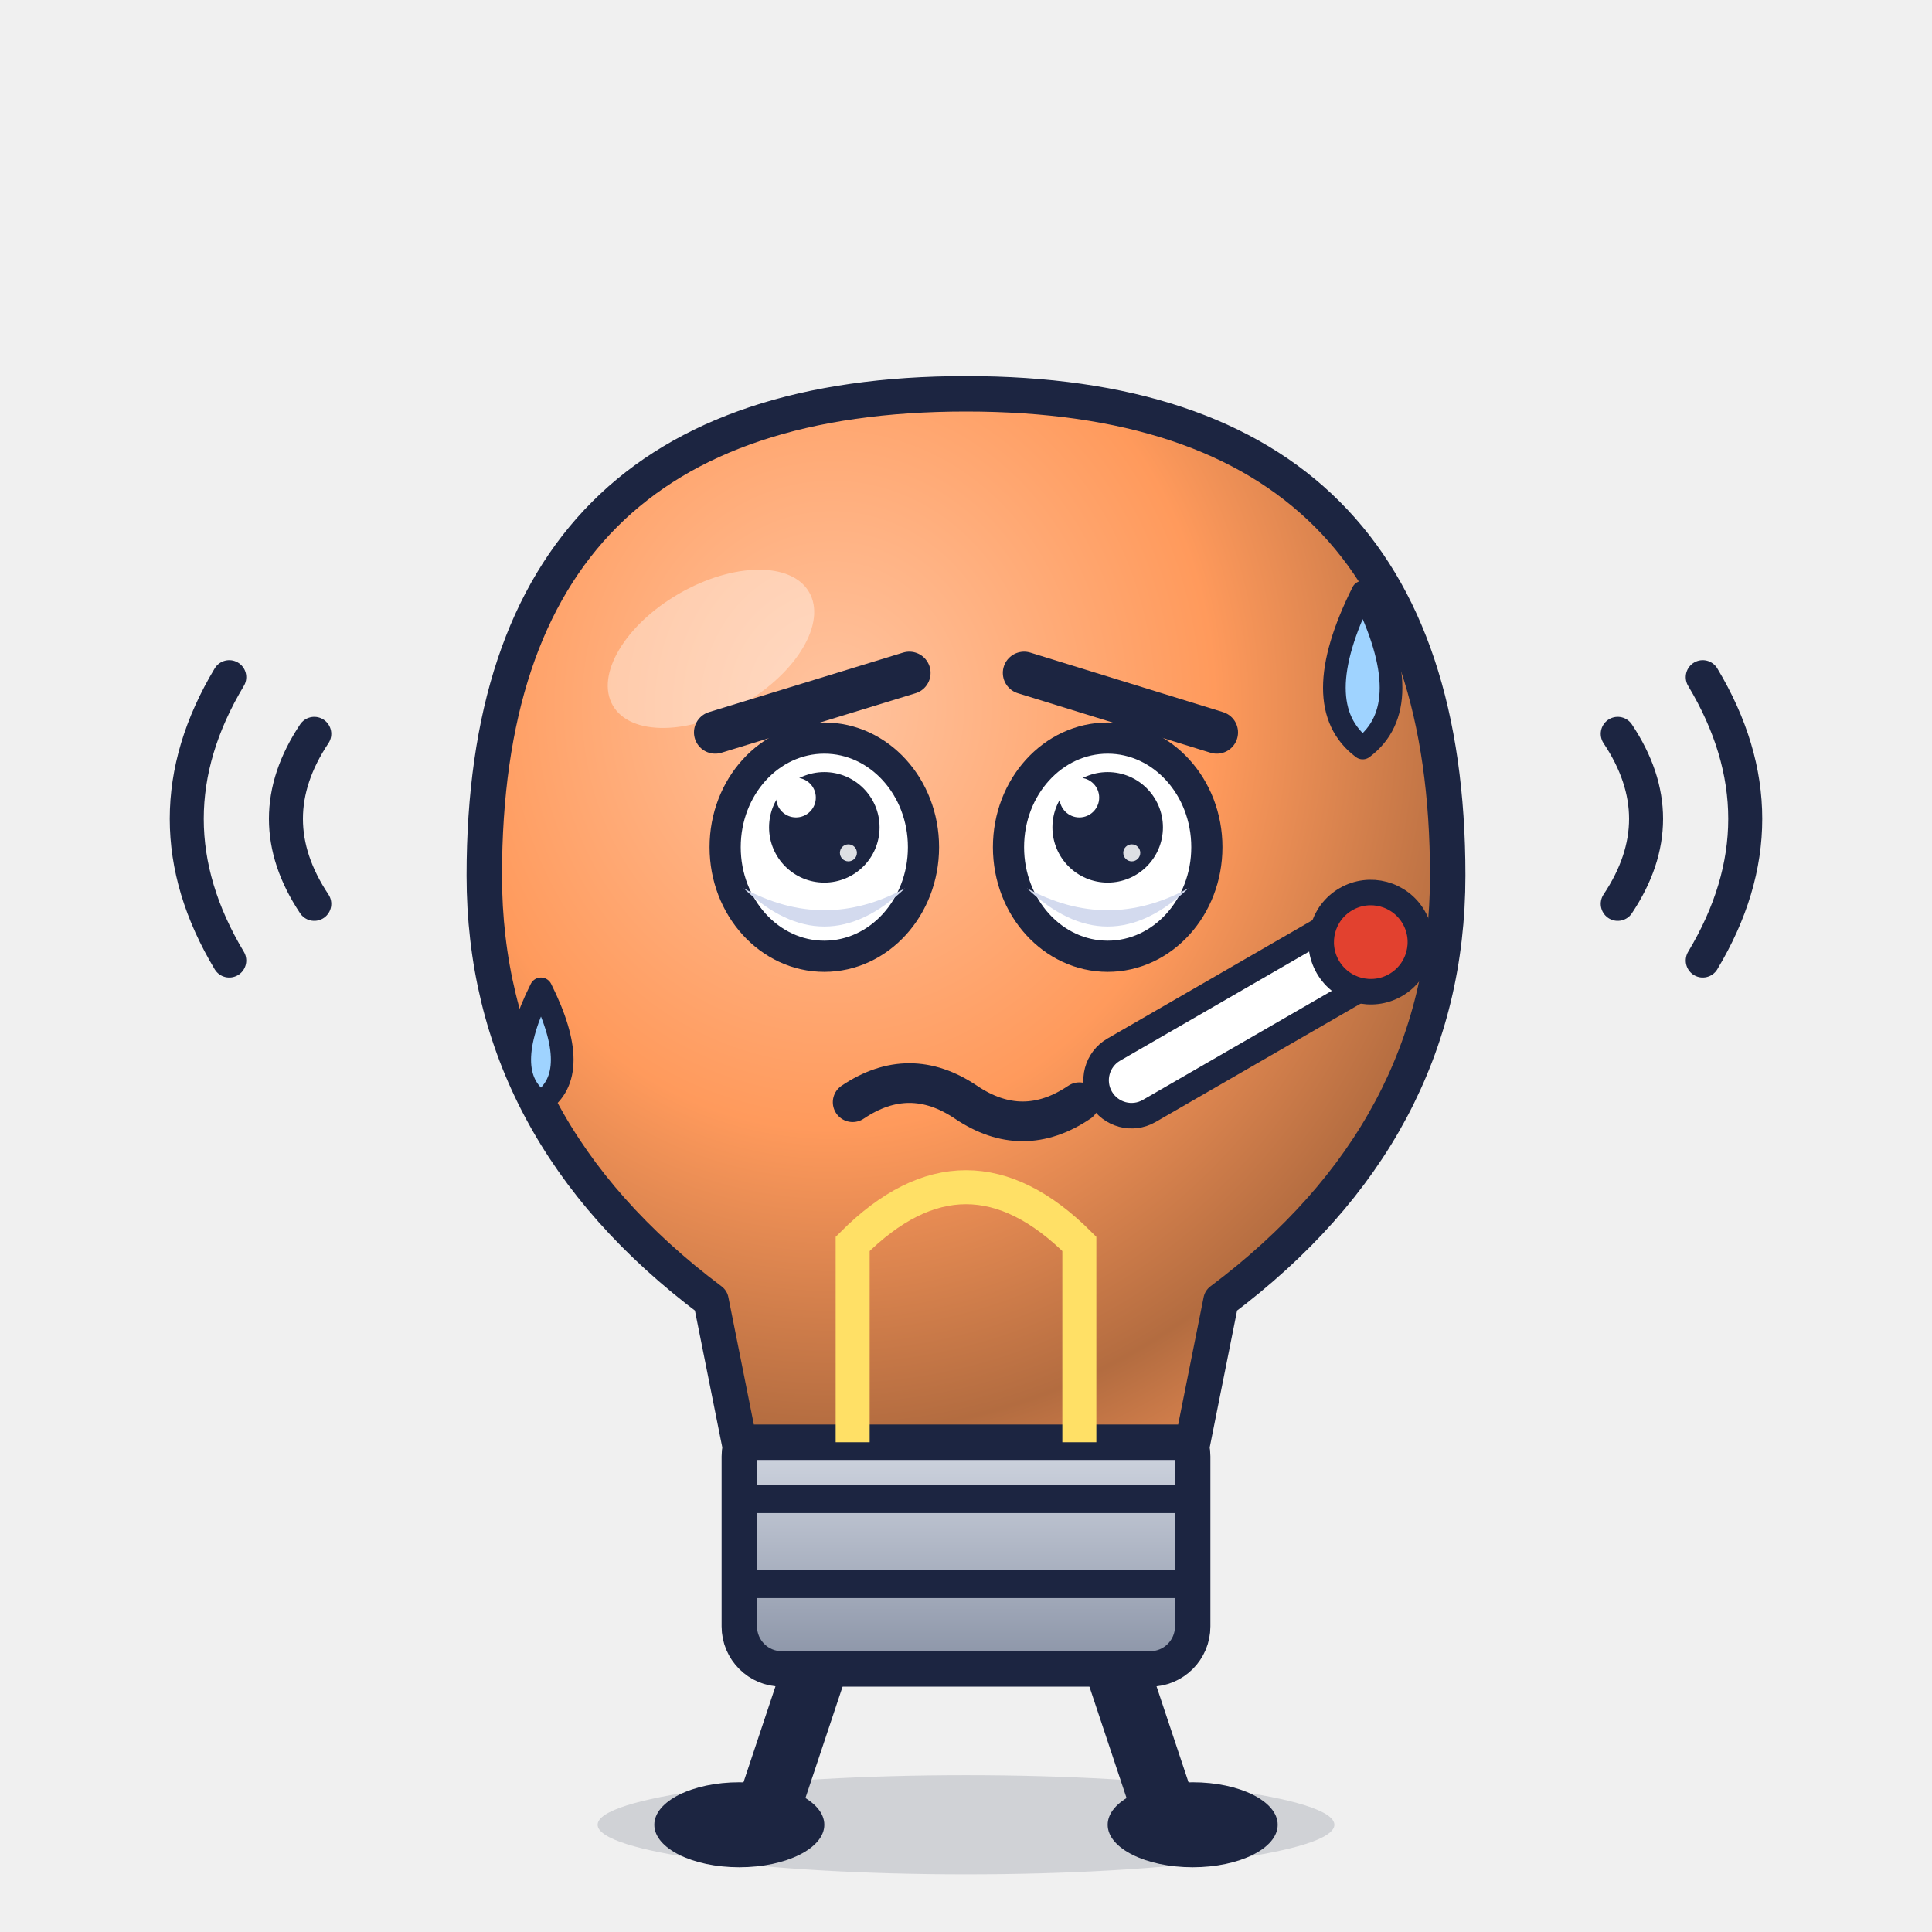
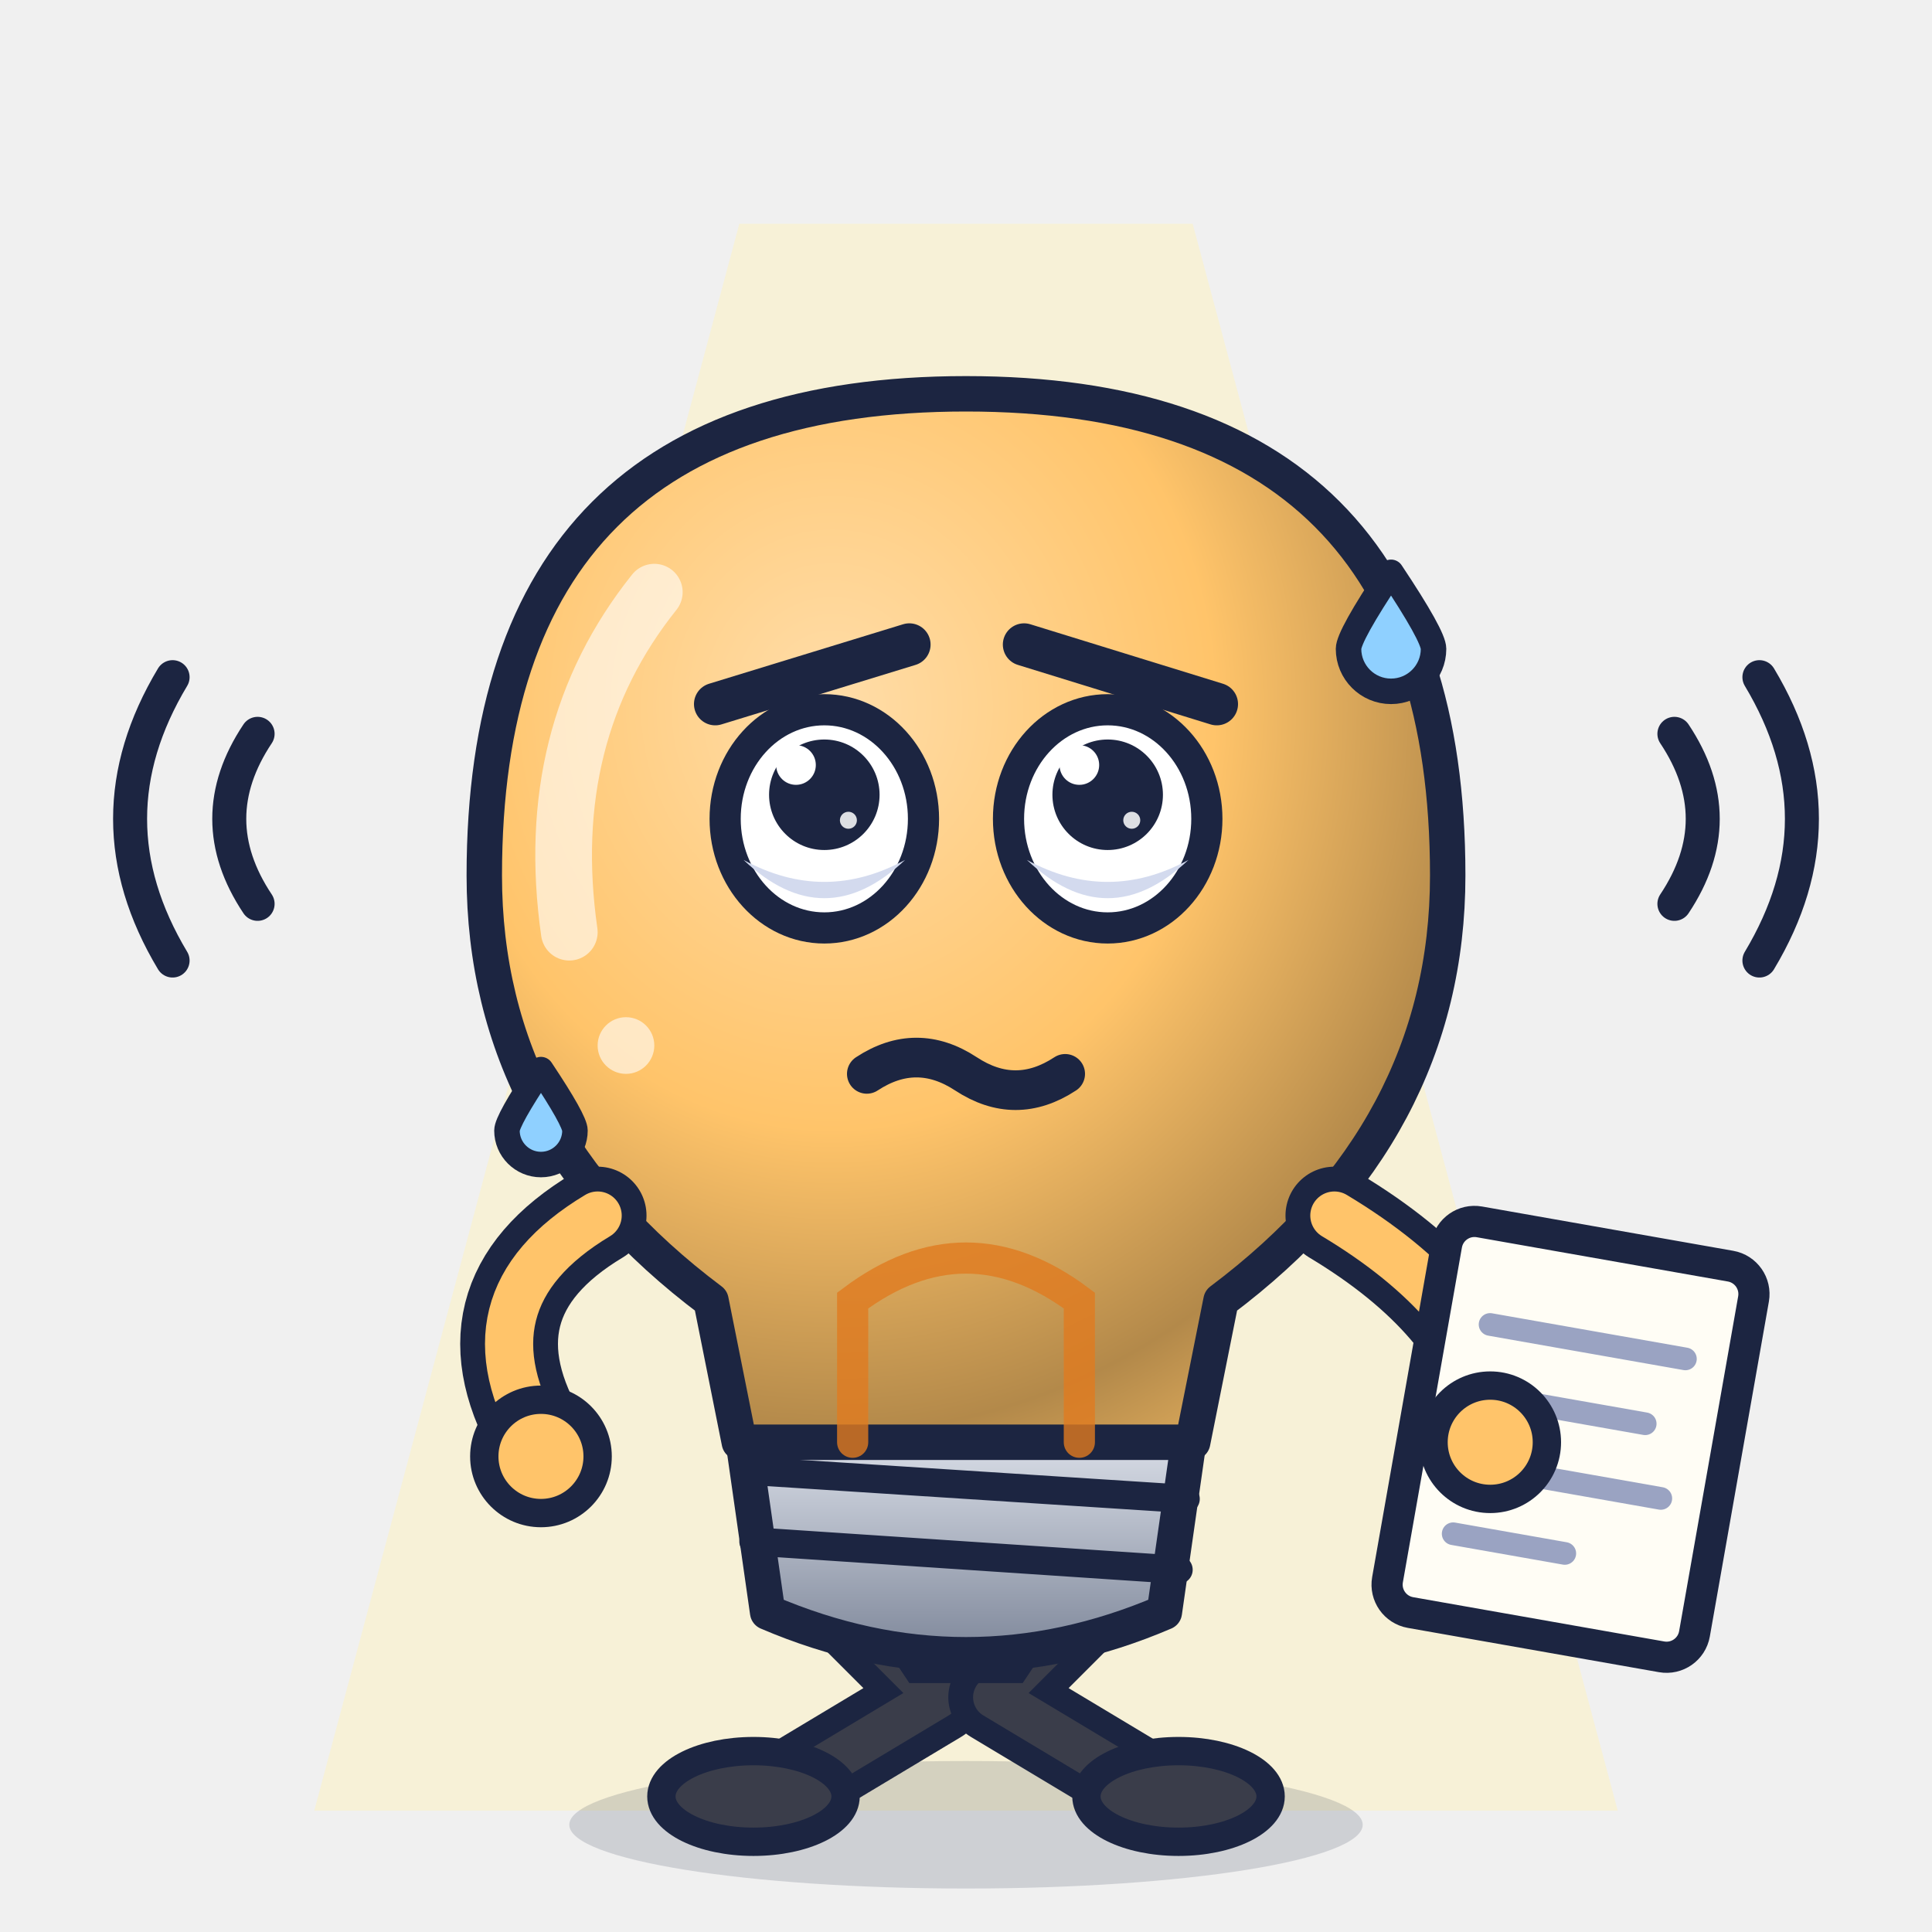
<svg aria-hidden="true" viewBox="0 0 120 120">
  <defs>
    <radialGradient id="m-lampenfieber__b" cx="36%" cy="30%" r="80%">
-       <stop offset="0" stop-color="#ffc4a0" />
-       <stop offset=".5" stop-color="#ff9a5c" />
-       <stop offset=".86" stop-color="#b36c40" />
-       <stop offset="1" stop-color="#db844f" />
+       <stop offset="0" stop-color="#ffdda9" />
+       <stop offset=".5" stop-color="#ffc46a" />
+       <stop offset=".86" stop-color="#b3894a" />
+       <stop offset="1" stop-color="#dba95b" />
    </radialGradient>
    <linearGradient id="m-lampenfieber__a" x1="0" x2="0" y1="0" y2="1">
-       <stop offset="0" stop-color="#d9dee8" />
-       <stop offset="1" stop-color="#8a93a6" />
+       <stop offset="0" stop-color="#e4e8f0" />
+       <stop offset="1" stop-color="#7e879a" />
    </linearGradient>
  </defs>
  <g transform="matrix(.88 0 0 .88 7.2 13.9)">
-     <ellipse cx="60" cy="113" fill="#1c2541" opacity=".15" rx="26" ry="3.5" />
-     <path fill="none" stroke="#1c2541" stroke-linecap="round" stroke-linejoin="round" stroke-width="4.5" d="m50 100-4 12m24-12 4 12" />
-     <ellipse cx="44" cy="113" fill="#1c2541" rx="6" ry="3" />
-     <ellipse cx="76" cy="113" fill="#1c2541" rx="6" ry="3" />
-     <rect width="32" height="18" x="44" y="84" fill="url(#m-lampenfieber__a)" stroke="#1c2541" stroke-linecap="round" stroke-linejoin="round" stroke-width="2.5" rx="3" />
-     <path fill="none" stroke="#1c2541" stroke-linecap="round" stroke-linejoin="round" stroke-width="2" d="M44 90h32m-32 6h32" />
+     <path fill="#fff2b8" d="M44 0h32l30 112H14Z" opacity=".45" />
+     <ellipse cx="60" cy="113" fill="#1c2541" opacity=".16" rx="28" ry="4.5" />
+     <path fill="none" stroke="#1c2541" stroke-linecap="round" stroke-linejoin="round" stroke-width="6.5" d="m52 98 6 6-10 6" />
+     <path fill="none" stroke="#3a3d4a" stroke-linecap="round" stroke-linejoin="round" stroke-width="3" d="m52 98 6 6-10 6" />
+     <path fill="none" stroke="#1c2541" stroke-linecap="round" stroke-linejoin="round" stroke-width="6.5" d="m68 98-6 6 10 6" />
+     <path fill="none" stroke="#3a3d4a" stroke-linecap="round" stroke-linejoin="round" stroke-width="3" d="m68 98-6 6 10 6" />
+     <ellipse cx="45" cy="111" fill="#3a3d4a" stroke="#1c2541" stroke-linecap="round" stroke-linejoin="round" stroke-width="2" rx="6.5" ry="3.2" />
+     <ellipse cx="75" cy="111" fill="#3a3d4a" stroke="#1c2541" stroke-linecap="round" stroke-linejoin="round" stroke-width="2" rx="6.5" ry="3.2" />
+     <path fill="url(#m-lampenfieber__a)" stroke="#1c2541" stroke-linecap="round" stroke-linejoin="round" stroke-width="2.5" d="M44 84h32l-2 14q-14 6-28 0Z" />
+     <path fill="none" stroke="#1c2541" stroke-linecap="round" stroke-linejoin="round" stroke-width="2" d="m44.5 88 31 2M45 93l30 2" />
+     <path fill="#1c2541" d="M54 100h12l-2 3h-8Z" />
    <path fill="url(#m-lampenfieber__b)" stroke="#1c2541" stroke-linecap="round" stroke-linejoin="round" stroke-width="2.5" d="M60 12q34 0 34 34 0 18-16 30l-2 10H44l-2-10Q26 64 26 46q0-34 34-34" />
-     <path fill="none" stroke="#ffe066" stroke-width="2.4" d="M52 86V72q8-8 16 0v14" />
-     <ellipse cx="42" cy="30" fill="#fff" opacity=".38" rx="8" ry="4.5" transform="rotate(-30 42 30)" />
-     <path fill="none" stroke="#1c2541" stroke-linecap="round" stroke-width="2.4" d="M14 36q-4 6 0 12M8 32Q2 42 8 52m98-16q4 6 0 12m6-16q6 10 0 20" />
-     <path fill="#9fd3ff" stroke="#1c2541" stroke-linecap="round" stroke-linejoin="round" stroke-width="1.6" d="M88 26q4 8 0 11-4-3 0-11" />
-     <path fill="#9fd3ff" stroke="#1c2541" stroke-linecap="round" stroke-linejoin="round" stroke-width="1.6" d="M30 54q3 6 0 8-3-2 0-8" />
-     <ellipse cx="50" cy="44" fill="#fff" stroke="#1c2541" stroke-linecap="round" stroke-linejoin="round" stroke-width="2.2" rx="7" ry="7.7" />
-     <path fill="#d3daee" d="M44.3 46.9q5.7 5.4 11.4 0-5.7 3.1-11.4 0" />
-     <circle cx="50" cy="42.6" r="3.9" fill="#1c2541" />
-     <circle cx="48" cy="40.5" r="1.4" fill="#fff" />
-     <circle cx="51.7" cy="44.4" r=".6" fill="#fff" opacity=".85" />
-     <path fill="none" stroke="#1c2541" stroke-linecap="round" stroke-width="3" d="M42.3 35.9 56 31.7" />
-     <ellipse cx="70" cy="44" fill="#fff" stroke="#1c2541" stroke-linecap="round" stroke-linejoin="round" stroke-width="2.2" rx="7" ry="7.7" />
-     <path fill="#d3daee" d="M64.3 46.9q5.7 5.4 11.4 0-5.7 3.1-11.4 0" />
-     <circle cx="70" cy="42.6" r="3.9" fill="#1c2541" />
-     <circle cx="68" cy="40.5" r="1.4" fill="#fff" />
-     <circle cx="71.7" cy="44.4" r=".6" fill="#fff" opacity=".85" />
-     <path fill="none" stroke="#1c2541" stroke-linecap="round" stroke-width="3" d="m77.7 35.9-13.6-4.2" />
-     <path fill="none" stroke="#1c2541" stroke-linecap="round" stroke-linejoin="round" stroke-width="2.8" d="M52 62q4-2.7 8 0t8 0" />
-     <g stroke="#1c2541" stroke-linecap="round" stroke-linejoin="round" stroke-width="1.8" transform="rotate(-30 72 62)">
-       <rect width="22" height="5" x="70" y="58" fill="#fff" rx="2.5" />
-       <circle cx="92" cy="60.5" r="3.5" fill="#e2412f" />
+     <path fill="none" stroke="#fff" stroke-linecap="round" stroke-width="4" d="M38 26q-8 10-6 24" opacity=".6" />
+     <circle cx="36" cy="58" r="2" fill="#fff" opacity=".6" />
+     <path fill="none" stroke="#e07a1f" stroke-linecap="round" stroke-width="2.2" d="M52 86V76q8-6 16 0v10" opacity=".8" />
+     <path fill="none" stroke="#1c2541" stroke-linecap="round" stroke-width="2.4" d="M10 36q-4 6 0 12M4 32q-6 10 0 20m106-16q4 6 0 12m6-16q6 10 0 20" />
+     <path fill="#8fd0ff" stroke="#1c2541" stroke-linecap="round" stroke-linejoin="round" stroke-width="1.8" d="M90 24.6q3 4.5 3 5.4a3 3 0 0 1-6 0q0-.9 3-5.4" />
+     <path fill="#8fd0ff" stroke="#1c2541" stroke-linecap="round" stroke-linejoin="round" stroke-width="1.8" d="M30 59.7q2.4 3.6 2.4 4.3a2.4 2.4 0 0 1-4.8 0q0-.7 2.4-4.3" />
+     <ellipse cx="50" cy="42" fill="#fff" stroke="#1c2541" stroke-linecap="round" stroke-linejoin="round" stroke-width="2.2" rx="7" ry="7.7" />
+     <path fill="#d3daee" d="M44.3 44.9q5.7 5.4 11.4 0-5.7 3.1-11.4 0" />
+     <circle cx="50" cy="40.3" r="3.9" fill="#1c2541" />
+     <circle cx="48" cy="38.2" r="1.4" fill="#fff" />
+     <circle cx="51.7" cy="42.1" r=".6" fill="#fff" opacity=".85" />
+     <path fill="none" stroke="#1c2541" stroke-linecap="round" stroke-width="3" d="M42.3 33.9 56 29.7" />
+     <ellipse cx="70" cy="42" fill="#fff" stroke="#1c2541" stroke-linecap="round" stroke-linejoin="round" stroke-width="2.2" rx="7" ry="7.7" />
+     <path fill="#d3daee" d="M64.3 44.9q5.7 5.4 11.4 0-5.7 3.1-11.4 0" />
+     <circle cx="70" cy="40.3" r="3.9" fill="#1c2541" />
+     <circle cx="68" cy="38.2" r="1.4" fill="#fff" />
+     <circle cx="71.7" cy="42.1" r=".6" fill="#fff" opacity=".85" />
+     <path fill="none" stroke="#1c2541" stroke-linecap="round" stroke-width="3" d="m77.7 33.9-13.6-4.2" />
+     <path fill="none" stroke="#1c2541" stroke-linecap="round" stroke-linejoin="round" stroke-width="2.8" d="M53 60q3.5-2.3 7 0t7 0" />
+     <path fill="none" stroke="#1c2541" stroke-linecap="round" stroke-linejoin="round" stroke-width="6.9" d="M34 70q-10 6-4 16" />
+     <path fill="none" stroke="#ffc46a" stroke-linecap="round" stroke-linejoin="round" stroke-width="3.4" d="M34 70q-10 6-4 16" />
+     <path fill="none" stroke="#1c2541" stroke-linecap="round" stroke-linejoin="round" stroke-width="6.9" d="M86 70q10 6 12 14" />
+     <path fill="none" stroke="#ffc46a" stroke-linecap="round" stroke-linejoin="round" stroke-width="3.4" d="M86 70q10 6 12 14" />
+     <g stroke-linecap="round" transform="rotate(10 104 84)">
+       <rect width="22" height="28" x="92" y="72" fill="#fffdf5" stroke="#1c2541" stroke-linejoin="round" stroke-width="2.2" rx="2" />
+       <path stroke="#9aa3c2" stroke-width="1.6" d="M96 79h14m-14 5h12m-12 5h14m-14 5h8" />
    </g>
+     <circle cx="30" cy="87" r="4" fill="#ffc46a" stroke="#1c2541" stroke-linecap="round" stroke-linejoin="round" stroke-width="2" />
+     <circle cx="97" cy="86" r="4" fill="#ffc46a" stroke="#1c2541" stroke-linecap="round" stroke-linejoin="round" stroke-width="2" />
  </g>
</svg>
